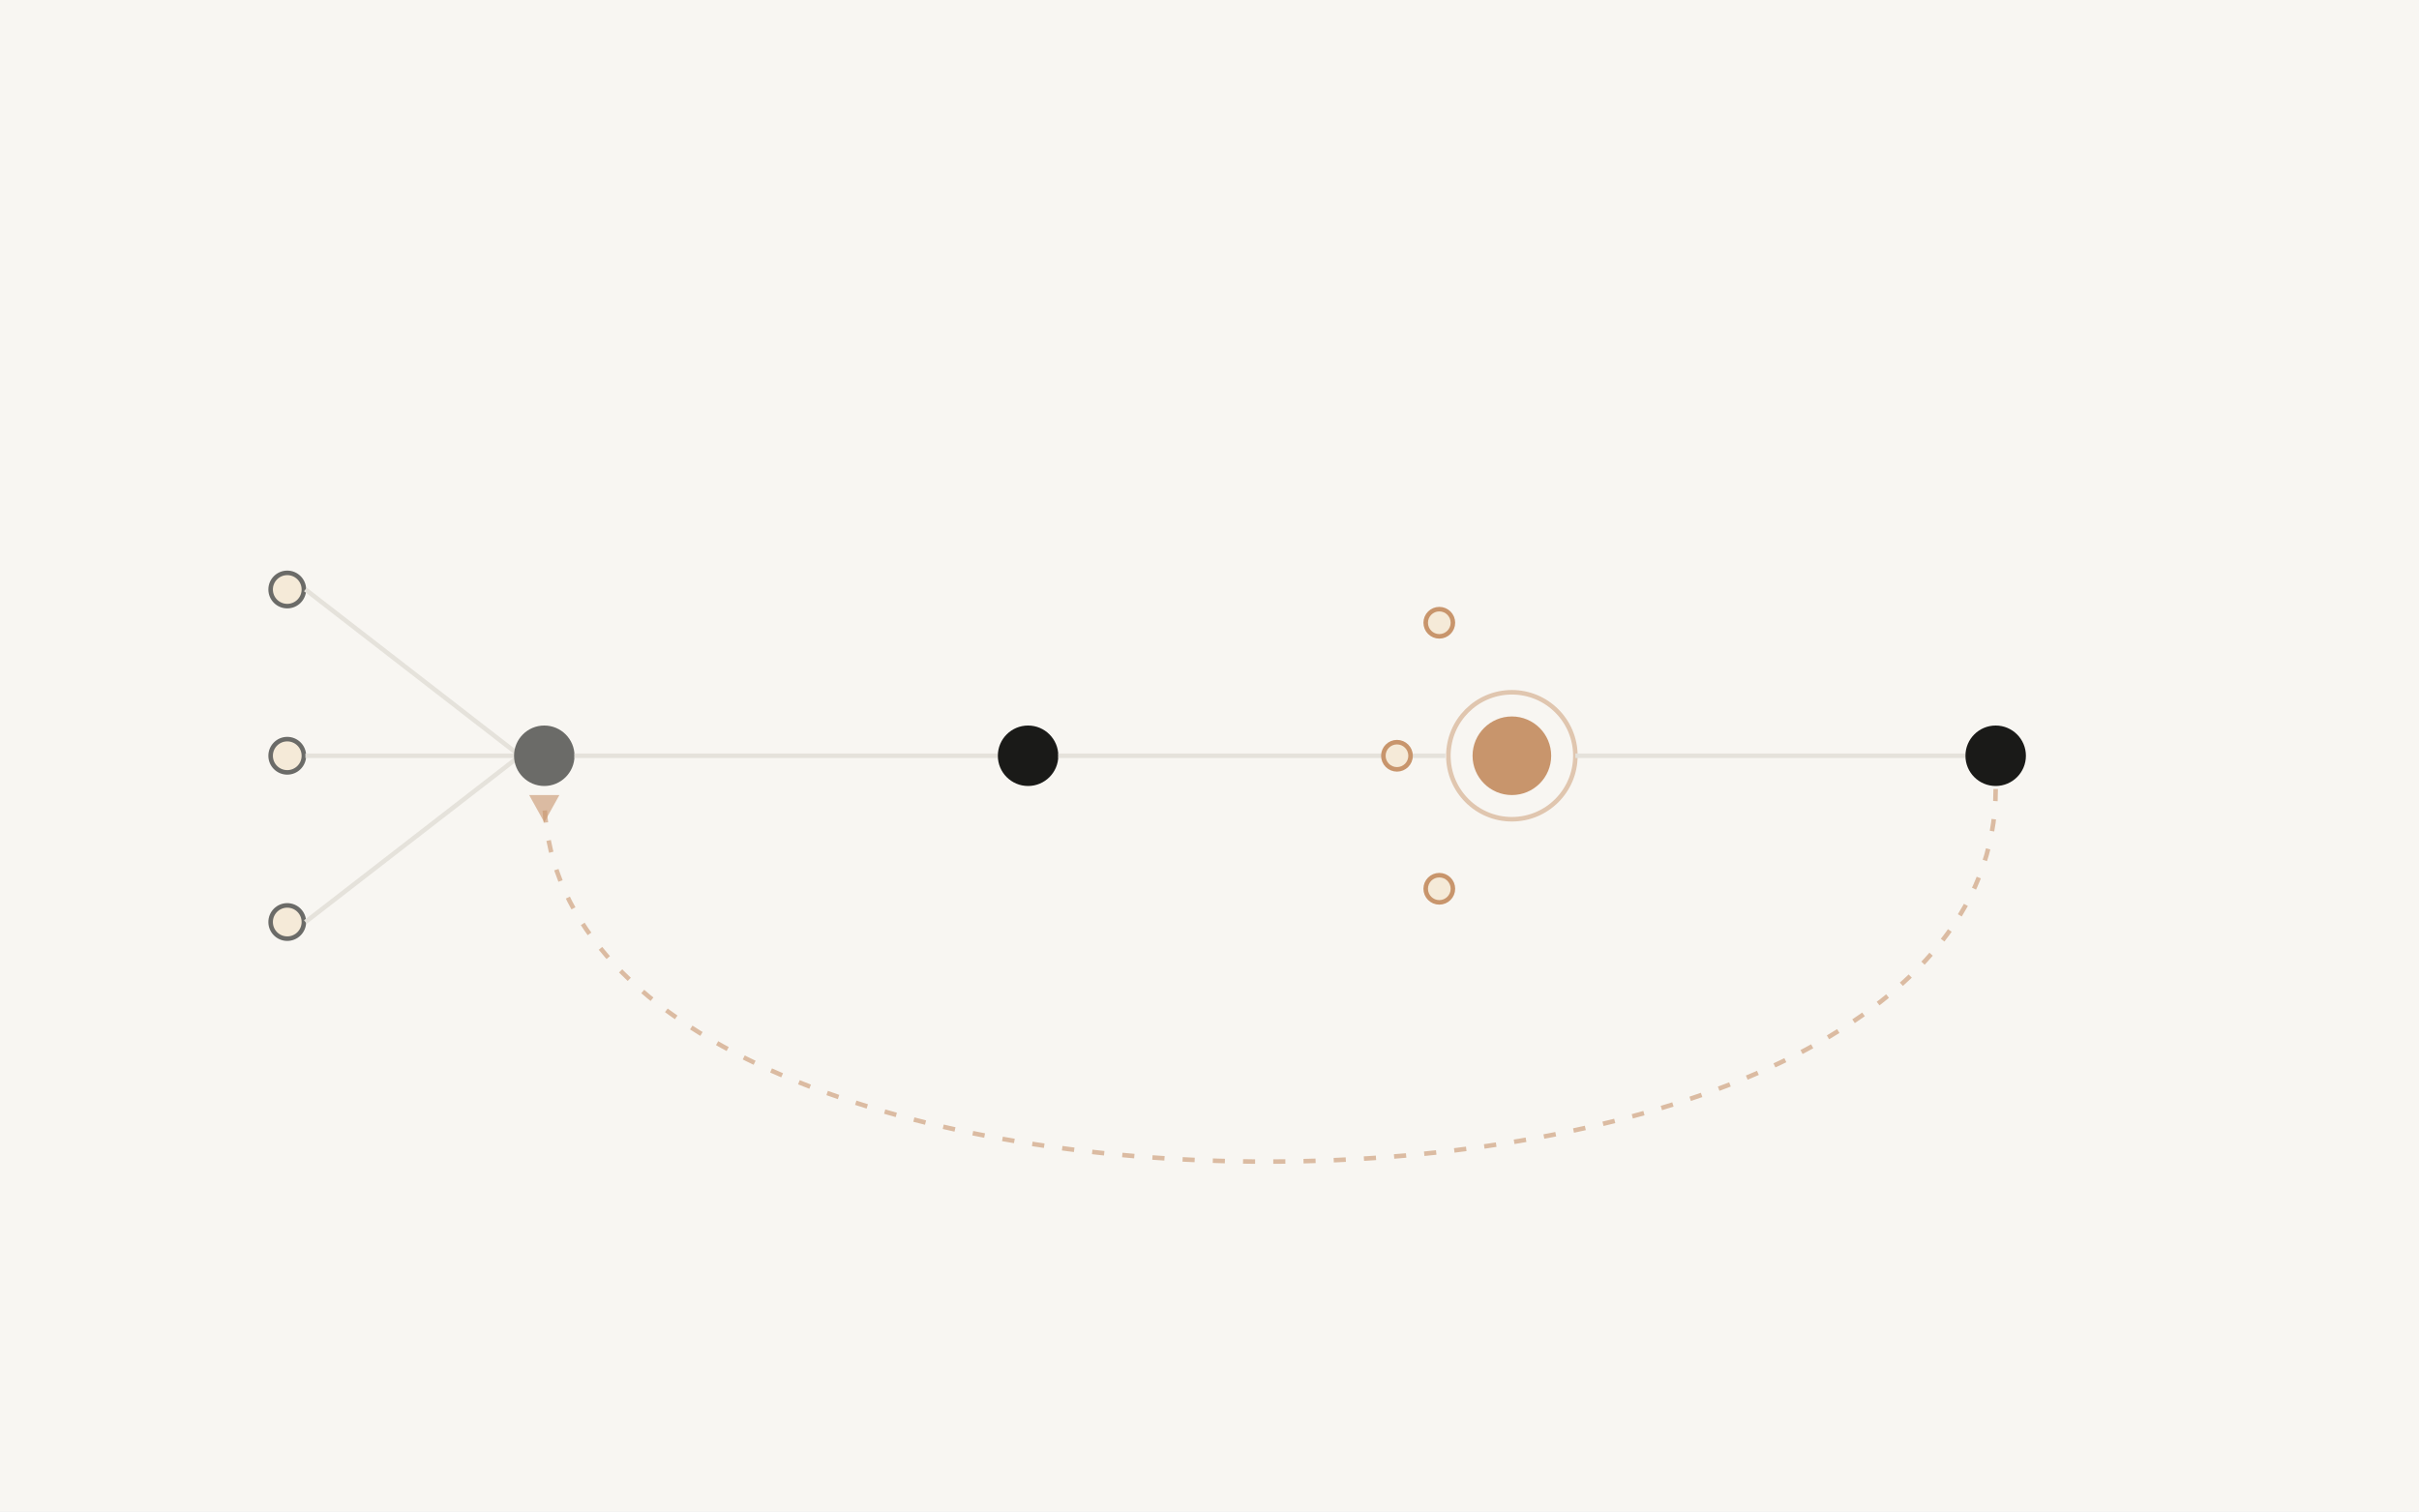
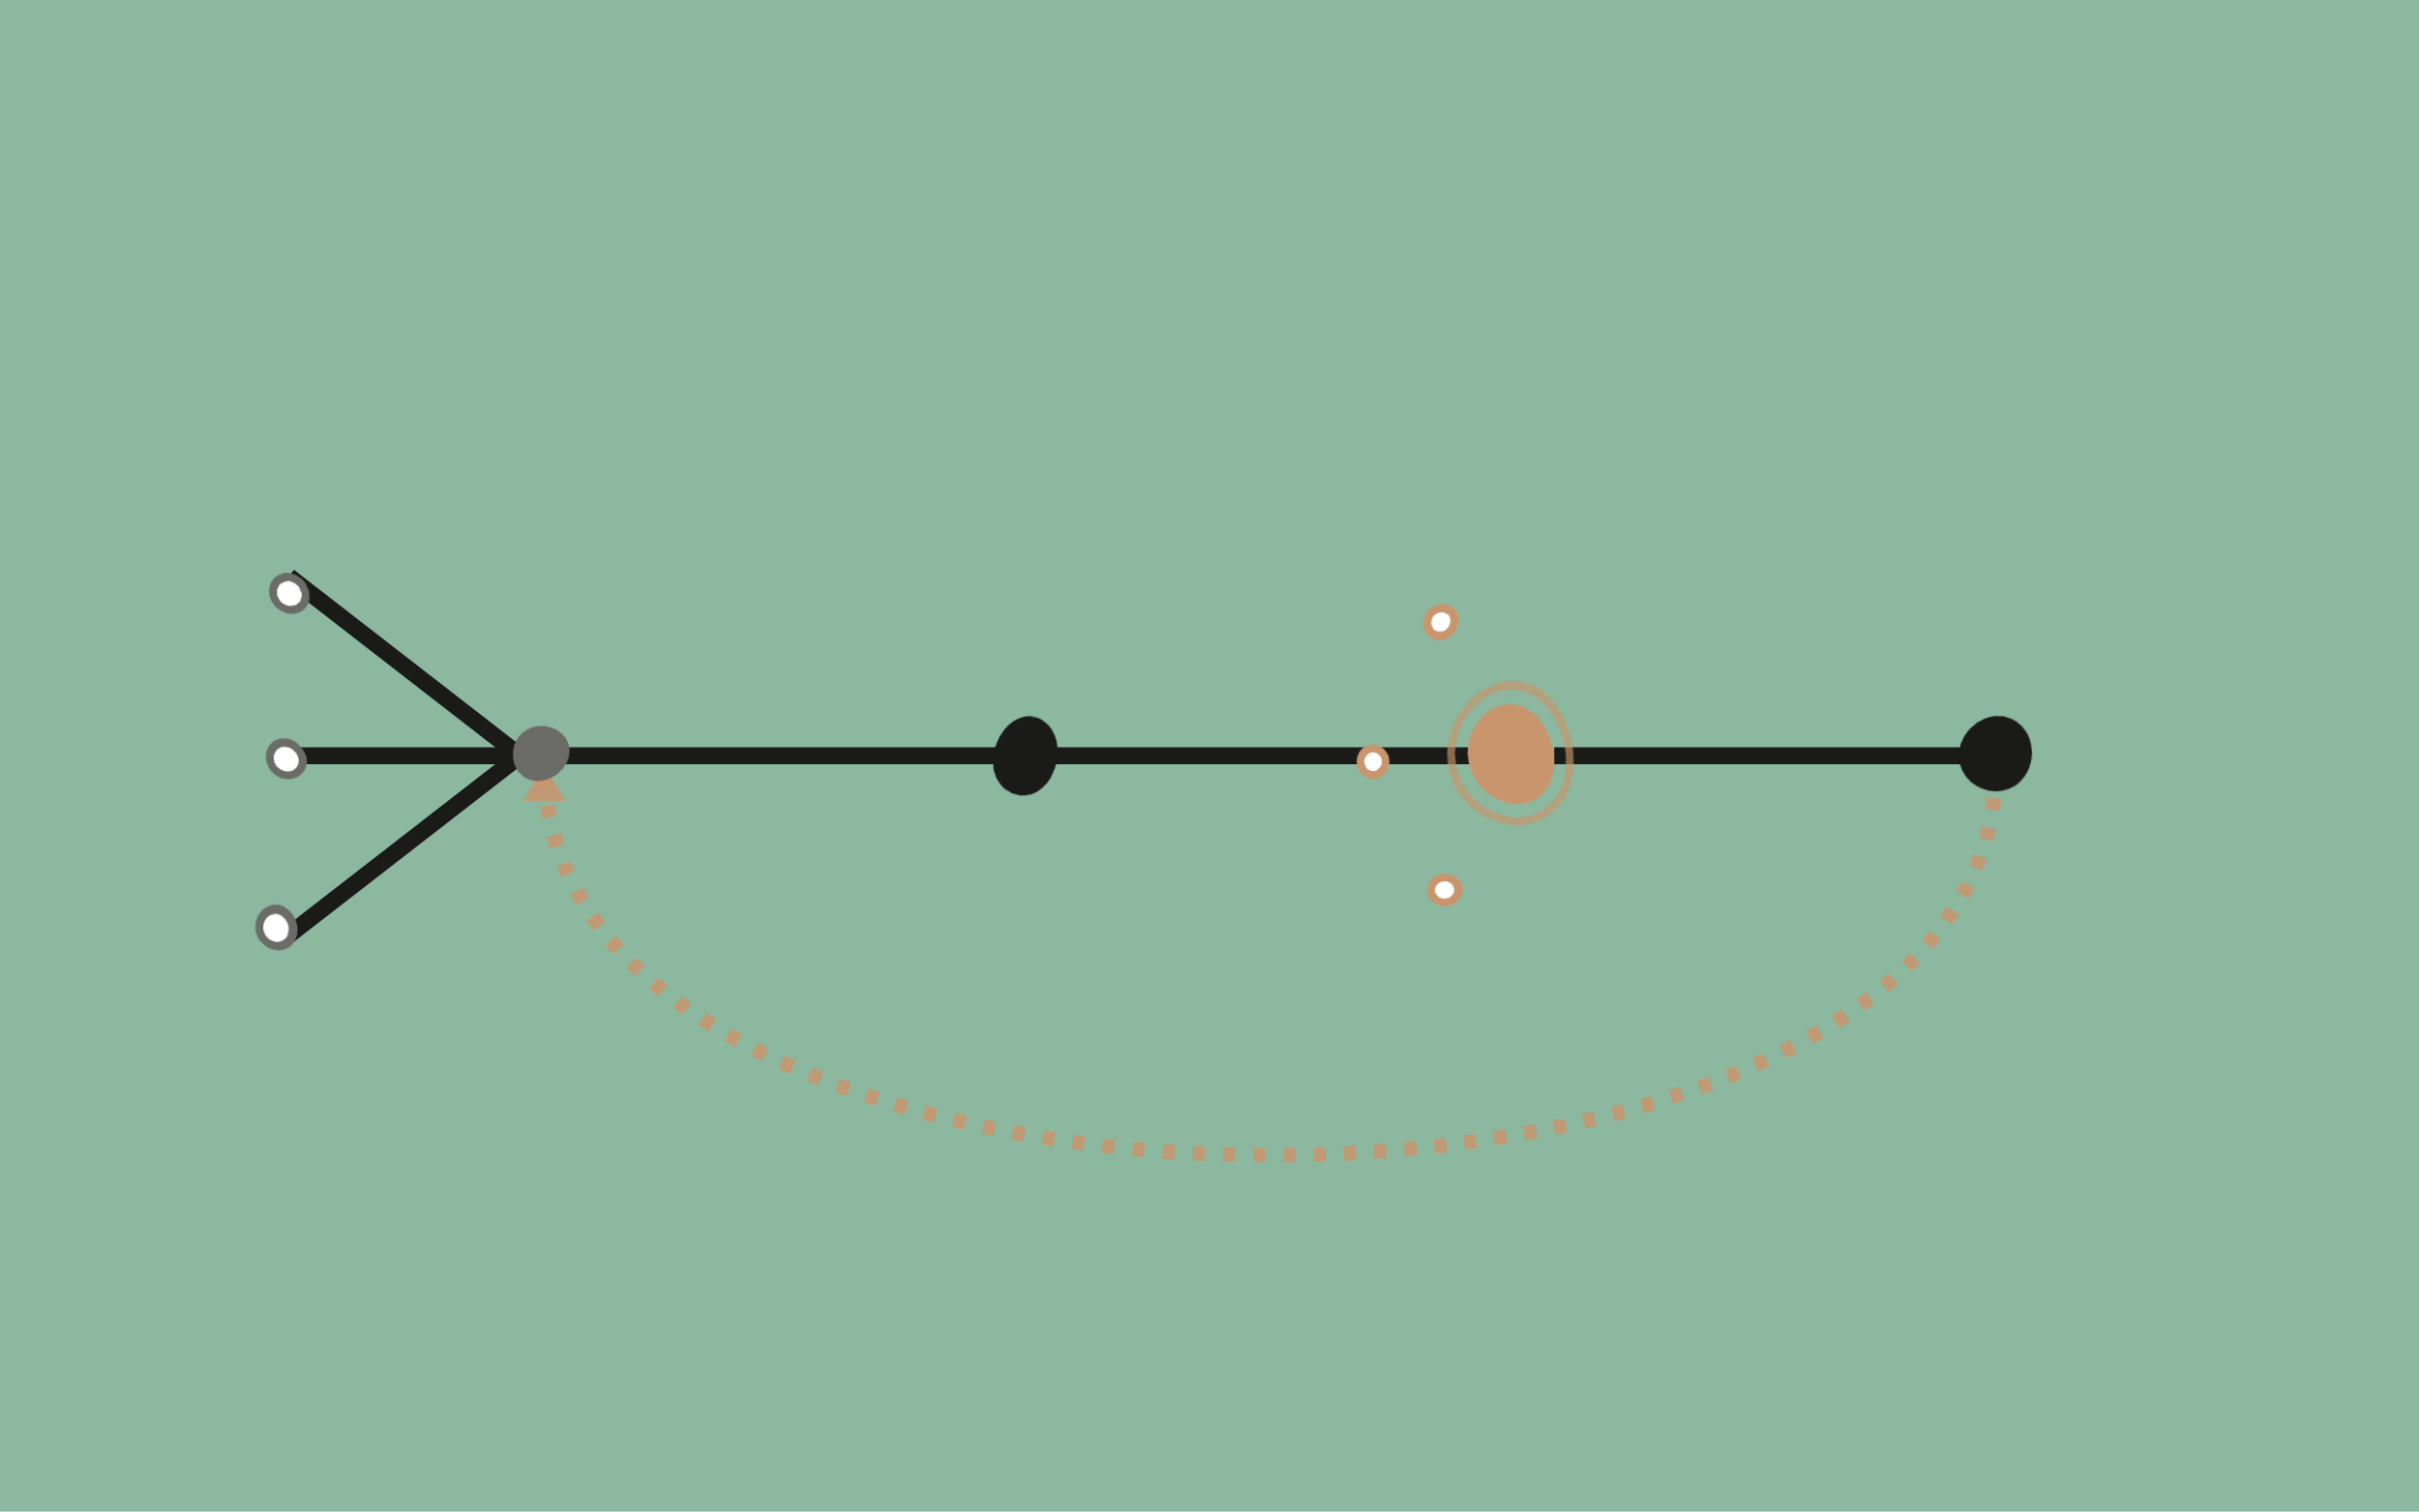
<svg xmlns="http://www.w3.org/2000/svg" viewBox="0 0 800 500">
-   <rect width="800" height="500" fill="#f8f6f2" />
-   <circle cx="95" cy="195" r="5.5" fill="#f5ead8" stroke="#6b6b68" stroke-width="1.5" />
-   <circle cx="95" cy="250" r="5.5" fill="#f5ead8" stroke="#6b6b68" stroke-width="1.5" />
-   <circle cx="95" cy="305" r="5.5" fill="#f5ead8" stroke="#6b6b68" stroke-width="1.5" />
-   <line x1="101" y1="195" x2="172" y2="250" stroke="#e5e2db" stroke-width="1.5" />
-   <line x1="101" y1="250" x2="172" y2="250" stroke="#e5e2db" stroke-width="1.5" />
-   <line x1="101" y1="305" x2="172" y2="250" stroke="#e5e2db" stroke-width="1.5" />
-   <circle cx="180" cy="250" r="10" fill="#6b6b68" />
-   <line x1="190" y1="250" x2="330" y2="250" stroke="#e5e2db" stroke-width="1.5" />
-   <circle cx="340" cy="250" r="10" fill="#1a1a18" />
-   <line x1="350" y1="250" x2="478" y2="250" stroke="#e5e2db" stroke-width="1.5" />
-   <circle cx="500" cy="250" r="21" fill="none" stroke="#C8956C" stroke-width="1.5" opacity="0.5" />
-   <circle cx="500" cy="250" r="13" fill="#C8956C" />
-   <circle cx="476" cy="206" r="4.5" fill="#f5ead8" stroke="#C8956C" stroke-width="1.5" />
-   <circle cx="462" cy="250" r="4.5" fill="#f5ead8" stroke="#C8956C" stroke-width="1.5" />
-   <circle cx="476" cy="294" r="4.5" fill="#f5ead8" stroke="#C8956C" stroke-width="1.5" />
-   <line x1="521" y1="250" x2="650" y2="250" stroke="#e5e2db" stroke-width="1.5" />
-   <circle cx="660" cy="250" r="10" fill="#1a1a18" />
-   <path d="M660 261 C 660 425, 180 425, 180 263" fill="none" stroke="#C8956C" stroke-width="1.5" stroke-dasharray="4 6" opacity="0.6" />
-   <path d="M180 264 l -5 9 l 10 0 z" fill="#C8956C" opacity="0.6" transform="rotate(180 180 268)" />
+   <defs>
+     <filter id="hd" x="-20%" y="-20%" width="140%" height="140%">
+       <feTurbulence type="fractalNoise" baseFrequency="0.012" numOctaves="2" seed="4" result="n" />
+       <feDisplacementMap in="SourceGraphic" in2="n" scale="13" xChannelSelector="R" yChannelSelector="G" />
+     </filter>
+   </defs>
+   <rect width="800" height="500" fill="#8cb89f" />
+   <g>
+     <line x1="95.5" y1="190.7" x2="177.5" y2="254.3" stroke="#1a1a18" stroke-width="5.6" />
+     <line x1="94" y1="250" x2="179" y2="250" stroke="#1a1a18" stroke-width="5.6" />
+     <line x1="95.5" y1="309.3" x2="177.5" y2="245.7" stroke="#1a1a18" stroke-width="5.6" />
+     <line x1="183" y1="250" x2="337" y2="250" stroke="#1a1a18" stroke-width="5.6" />
+     <line x1="343" y1="250" x2="486" y2="250" stroke="#1a1a18" stroke-width="5.6" />
+     <line x1="514" y1="250" x2="657" y2="250" stroke="#1a1a18" stroke-width="5.6" />
+     <path d="M660 254 C 660 425, 180 425, 180 253" fill="none" stroke="#C8956C" stroke-width="4.8" stroke-dasharray="4 6" opacity="0.85" />
+     <path d="M180 253 L173 265 L187 265 Z" fill="#C8956C" opacity="0.85" />
+   </g>
+   <g filter="url(#hd)">
+     <circle cx="95" cy="195" r="5.5" fill="#ffffff" stroke="#6b6b68" stroke-width="2.7" />
+     <circle cx="95" cy="250" r="5.5" fill="#ffffff" stroke="#6b6b68" stroke-width="2.7" />
+     <circle cx="95" cy="305" r="5.5" fill="#ffffff" stroke="#6b6b68" stroke-width="2.7" />
+     <circle cx="180" cy="250" r="10" fill="#6b6b68" />
+     <circle cx="340" cy="250" r="11.8" fill="#1a1a18" />
+     <circle cx="500" cy="250" r="21" fill="none" stroke="#C8956C" stroke-width="2.7" opacity="0.65" />
+     <circle cx="500" cy="250" r="15.34" fill="#C8956C" />
+     <circle cx="476" cy="206" r="4.5" fill="#ffffff" stroke="#C8956C" stroke-width="2.7" />
+     <circle cx="452" cy="250" r="4.5" fill="#ffffff" stroke="#C8956C" stroke-width="2.7" />
+     <circle cx="476" cy="294" r="4.5" fill="#ffffff" stroke="#C8956C" stroke-width="2.7" />
+     <circle cx="660" cy="250" r="11.8" fill="#1a1a18" />
+   </g>
</svg>
